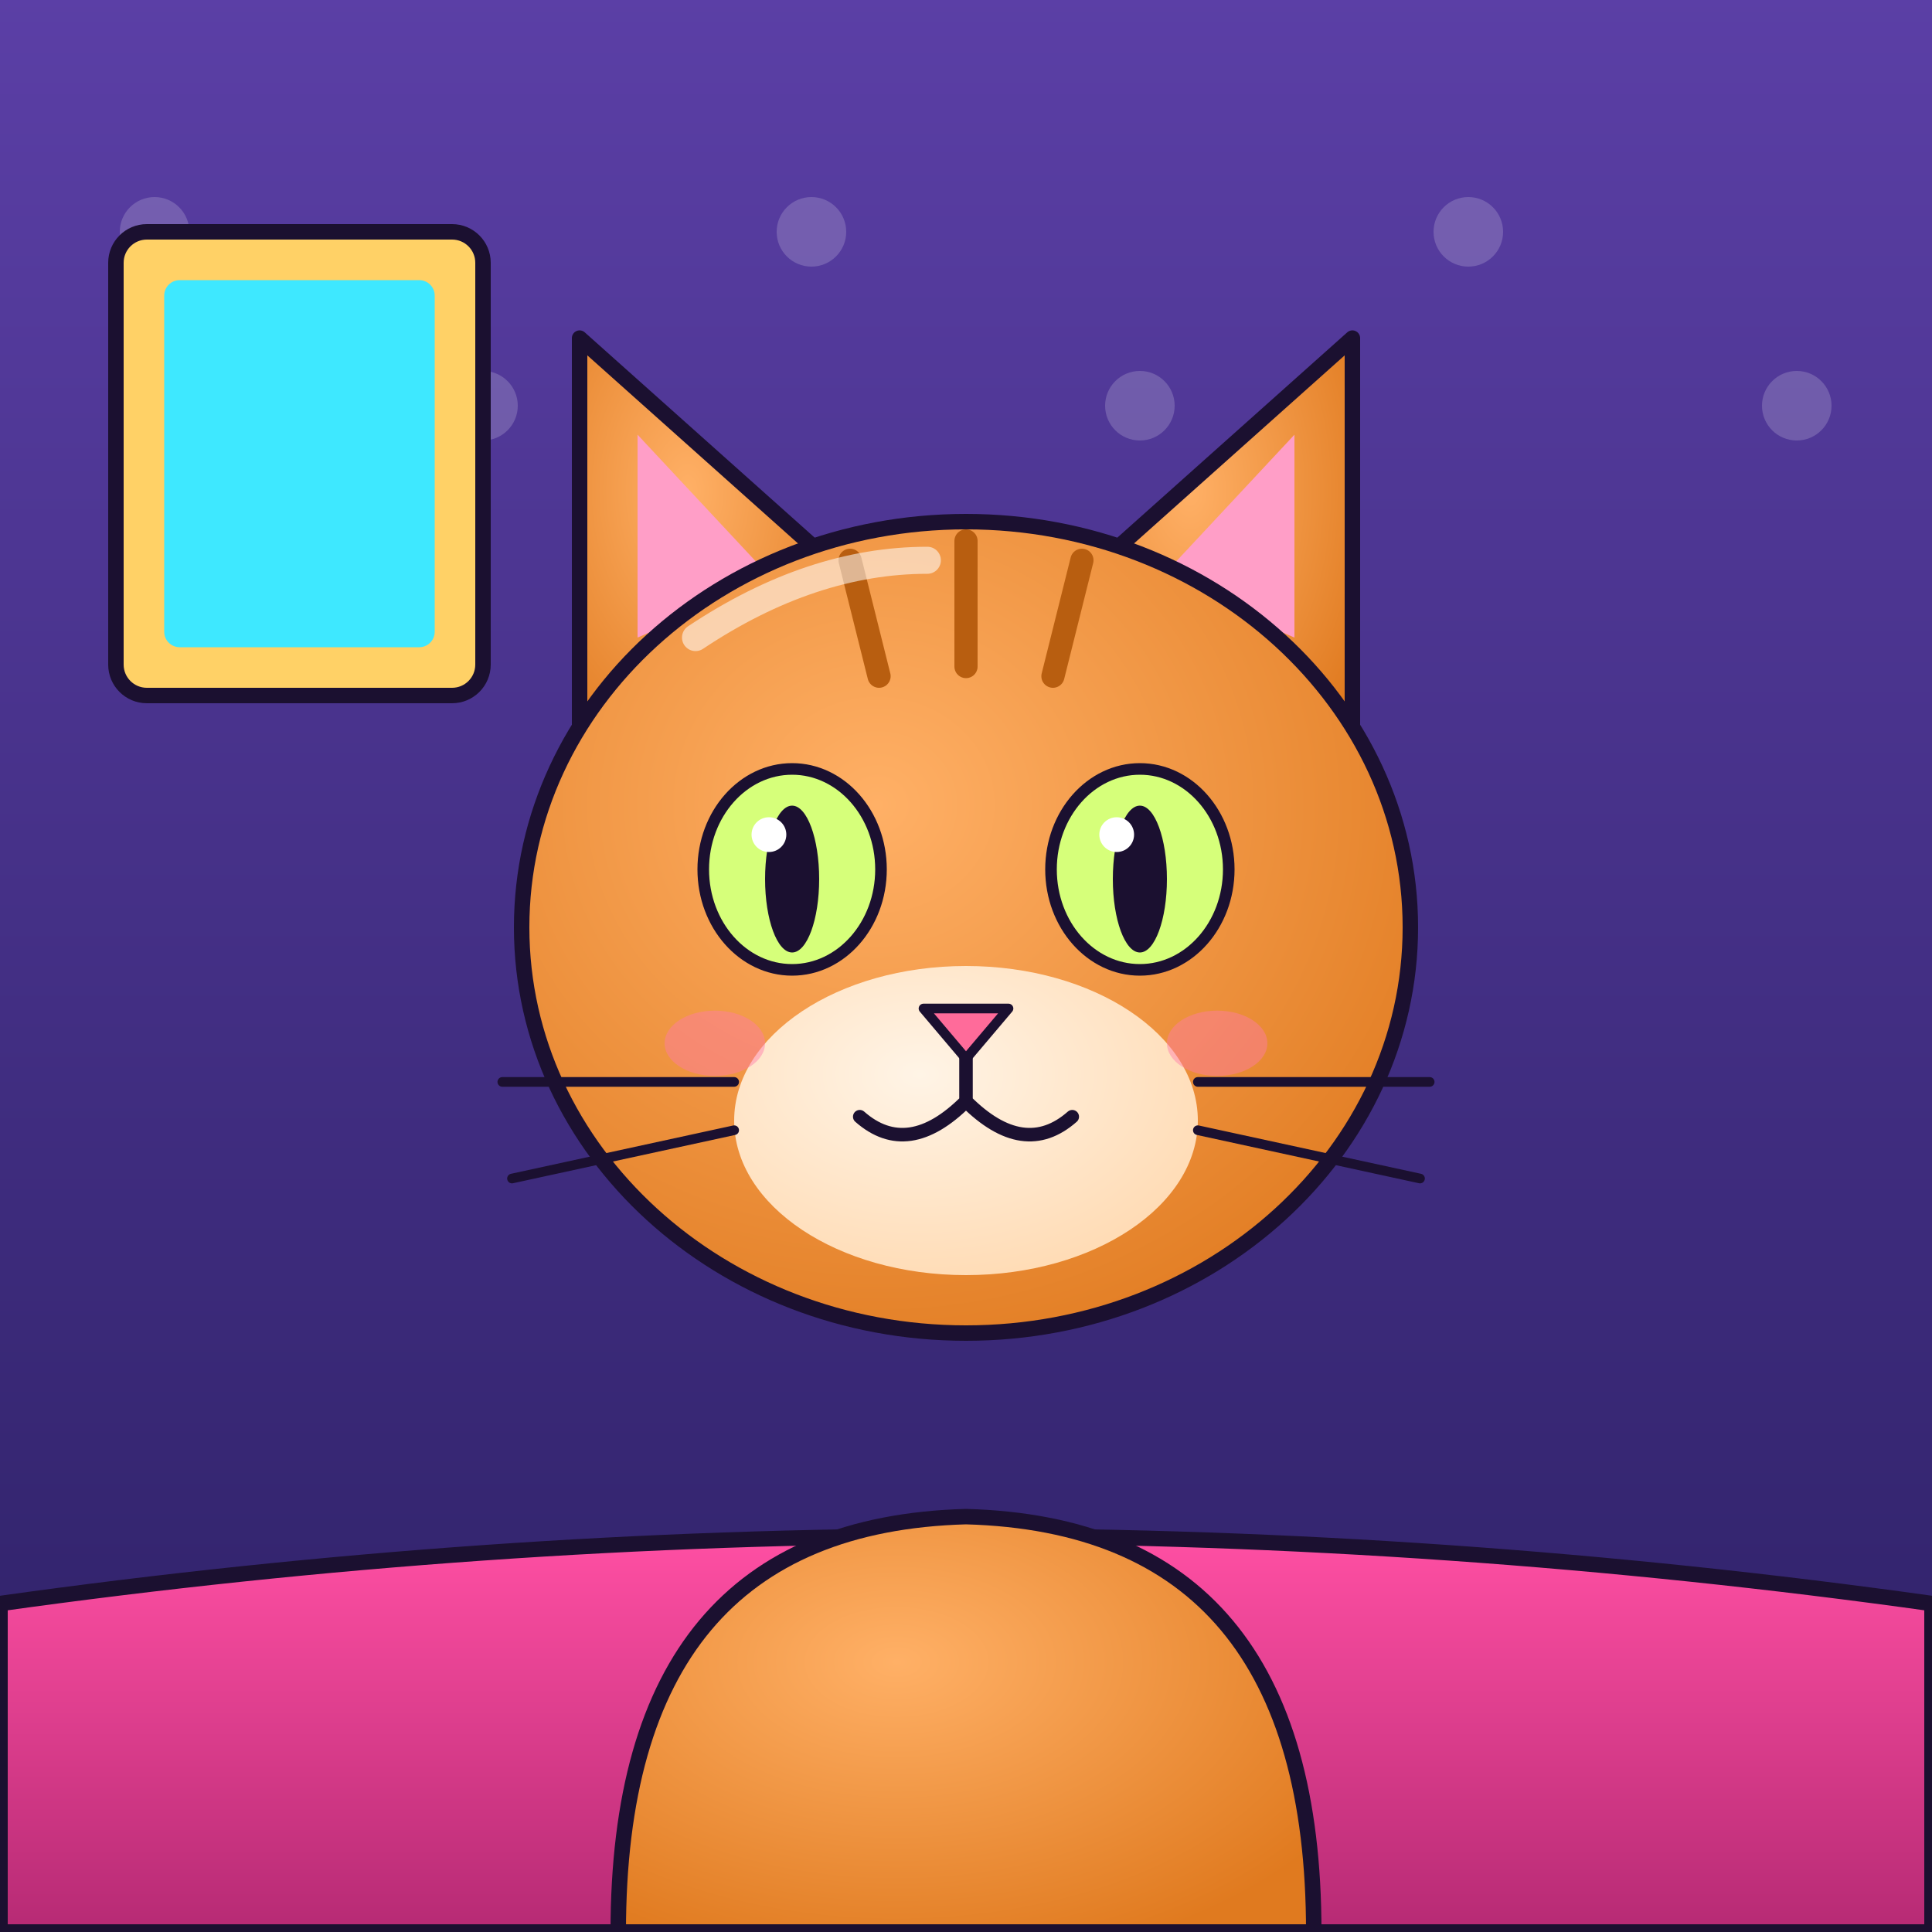
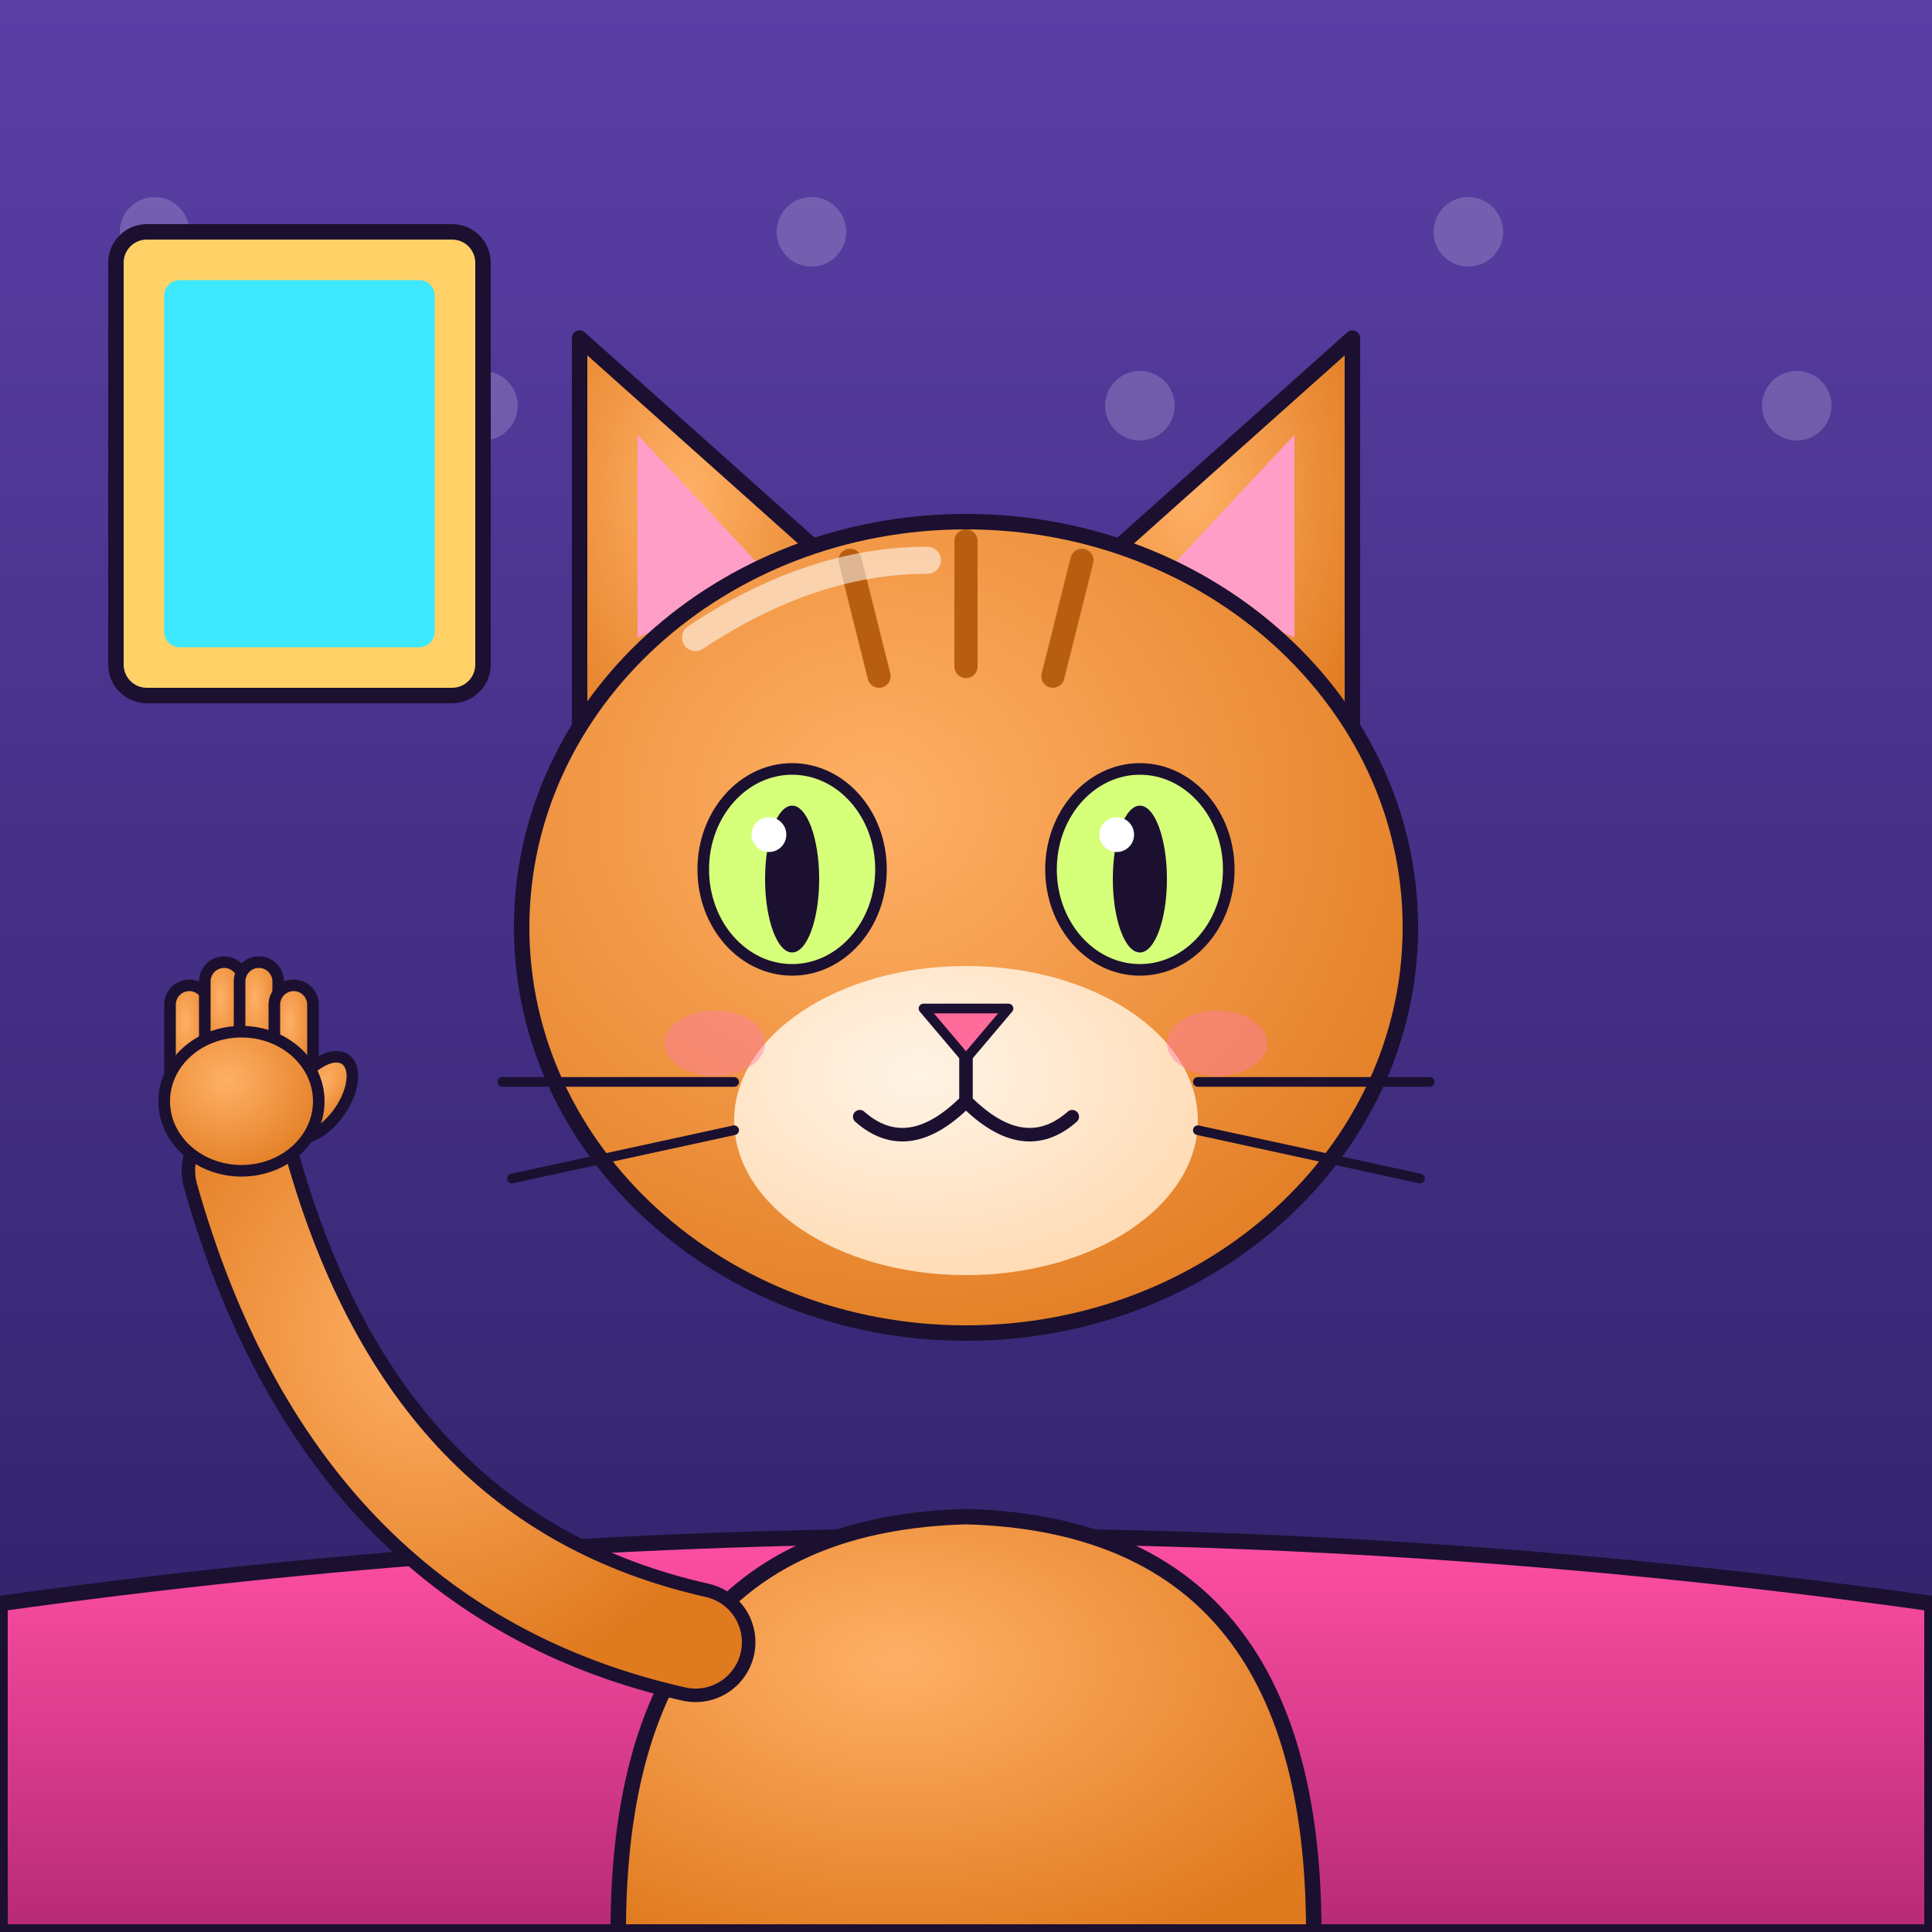
<svg xmlns="http://www.w3.org/2000/svg" viewBox="0 0 1000 1000" width="1000" height="1000">
  <defs>
    <linearGradient id="parede" x1="0" y1="0" x2="0" y2="1">
      <stop offset="0" stop-color="#5b3fa6" />
      <stop offset="1" stop-color="#2b1f63" />
    </linearGradient>
    <radialGradient id="pelo" cx="0.4" cy="0.35" r="0.75">
      <stop offset="0" stop-color="#ffb066" />
      <stop offset="1" stop-color="#e07a1f" />
    </radialGradient>
    <linearGradient id="almofada" x1="0" y1="0" x2="0" y2="1">
      <stop offset="0" stop-color="#ff4fa3" />
      <stop offset="1" stop-color="#b62a74" />
    </linearGradient>
    <radialGradient id="rosto" cx="0.4" cy="0.35" r="0.75">
      <stop offset="0" stop-color="#fff4e6" />
      <stop offset="1" stop-color="#ffd9b0" />
    </radialGradient>
  </defs>
  <rect width="1000" height="1000" fill="url(#parede)" />
  <g opacity=".18" fill="#fff">
    <circle cx="80" cy="120" r="18" />
    <circle cx="250" cy="210" r="18" />
    <circle cx="420" cy="120" r="18" />
    <circle cx="590" cy="210" r="18" />
    <circle cx="760" cy="120" r="18" />
    <circle cx="930" cy="210" r="18" />
  </g>
  <rect x="60" y="120" width="190" height="240" rx="16" fill="#ffd166" stroke="#1b1030" stroke-width="8" stroke-linejoin="round" stroke-linecap="round" />
  <rect x="85" y="145" width="140" height="190" rx="8" fill="#3ee8ff" />
  <path d="M0 830 Q500 760 1000 830 V1000 H0 Z" fill="url(#almofada)" stroke="#1b1030" stroke-width="8" stroke-linejoin="round" stroke-linecap="round" />
  <path d="M320 1000 Q320 790 500 785 Q680 790 680 1000 Z" fill="url(#pelo)" stroke="#1b1030" stroke-width="8" stroke-linejoin="round" stroke-linecap="round" />
  <path d="M300 400 L300 175 L440 300 Z" fill="url(#pelo)" stroke="#1b1030" stroke-width="8" stroke-linejoin="round" stroke-linecap="round" />
  <path d="M330 330 L330 225 L400 300 Z" fill="#ff9ec7" />
  <path d="M700 400 L700 175 L560 300 Z" fill="url(#pelo)" stroke="#1b1030" stroke-width="8" stroke-linejoin="round" stroke-linecap="round" />
  <path d="M670 330 L670 225 L600 300 Z" fill="#ff9ec7" />
  <ellipse cx="500" cy="480" rx="230" ry="210" fill="url(#pelo)" stroke="#1b1030" stroke-width="8" stroke-linejoin="round" stroke-linecap="round" />
  <path d="M440 290 L455 350 M500 280 V345 M560 290 L545 350" stroke="#b85e10" stroke-width="12" stroke-linecap="round" />
  <ellipse cx="500" cy="580" rx="120" ry="80" fill="url(#rosto)" />
  <ellipse cx="410" cy="450" rx="46" ry="52" fill="#d6ff7a" stroke="#1b1030" stroke-width="6" stroke-linejoin="round" stroke-linecap="round" />
  <ellipse cx="410" cy="455" rx="14" ry="38" fill="#1b1030" />
  <circle cx="398" cy="432" r="9" fill="#fff" />
  <ellipse cx="590" cy="450" rx="46" ry="52" fill="#d6ff7a" stroke="#1b1030" stroke-width="6" stroke-linejoin="round" stroke-linecap="round" />
  <ellipse cx="590" cy="455" rx="14" ry="38" fill="#1b1030" />
  <circle cx="578" cy="432" r="9" fill="#fff" />
  <path d="M478 522 H522 L500 548 Z" fill="#ff6b9a" stroke="#1b1030" stroke-width="5" stroke-linejoin="round" stroke-linecap="round" />
  <path d="M500 548 V570 M500 570 Q470 600 445 578 M500 570 Q530 600 555 578" fill="none" stroke="#1b1030" stroke-width="7" stroke-linejoin="round" stroke-linecap="round" />
  <path d="M380 560 H260 M380 585 L265 610 M620 560 H740 M620 585 L735 610" stroke="#1b1030" stroke-width="5" stroke-linecap="round" />
  <ellipse cx="370" cy="540" rx="26" ry="16.9" fill="#ff7aa8" opacity=".45" />
  <ellipse cx="630" cy="540" rx="26" ry="16.9" fill="#ff7aa8" opacity=".45" />
  <path d="M360 330 Q420 290 480 290" fill="none" stroke="#fff" stroke-opacity="0.55" stroke-width="14" stroke-linecap="round" />
+   <path d="M360 850 Q182.5 810 125 606" fill="none" stroke="#1b1030" stroke-width="62" stroke-linecap="round" />
+   <path d="M360 850 Q182.5 810 125 606" fill="none" stroke="url(#pelo)" stroke-width="48" stroke-linecap="round" />
+   <rect x="88" y="510" width="20" height="54" rx="10" fill="url(#pelo)" stroke="#1b1030" stroke-width="6" stroke-linejoin="round" stroke-linecap="round" />
+   <rect x="106" y="498" width="20" height="54" rx="10" fill="url(#pelo)" stroke="#1b1030" stroke-width="6" stroke-linejoin="round" stroke-linecap="round" />
+   <rect x="124" y="498" width="20" height="54" rx="10" fill="url(#pelo)" stroke="#1b1030" stroke-width="6" stroke-linejoin="round" stroke-linecap="round" />
+   <rect x="142" y="510" width="20" height="54" rx="10" fill="url(#pelo)" stroke="#1b1030" stroke-width="6" stroke-linejoin="round" stroke-linecap="round" />
+   <ellipse cx="165" cy="568" rx="13" ry="24" transform="rotate(35 165 568)" fill="url(#pelo)" stroke="#1b1030" stroke-width="6" stroke-linejoin="round" stroke-linecap="round" />
+   <ellipse cx="125" cy="570" rx="40" ry="36" fill="url(#pelo)" stroke="#1b1030" stroke-width="6" stroke-linejoin="round" stroke-linecap="round" />
</svg>
